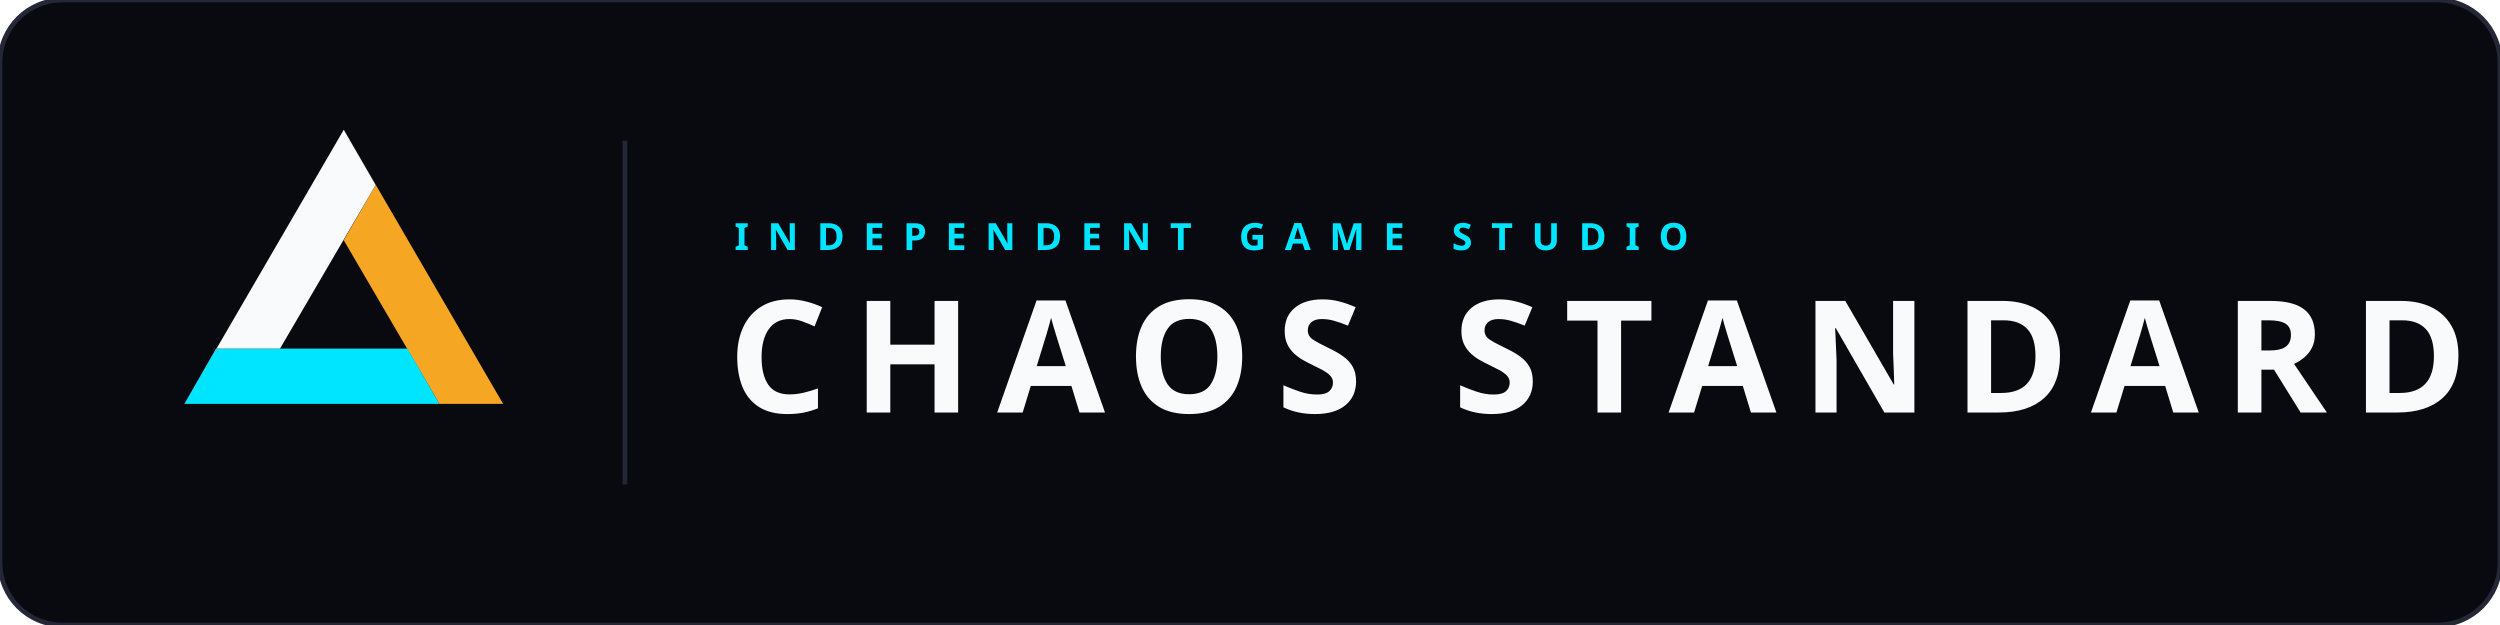
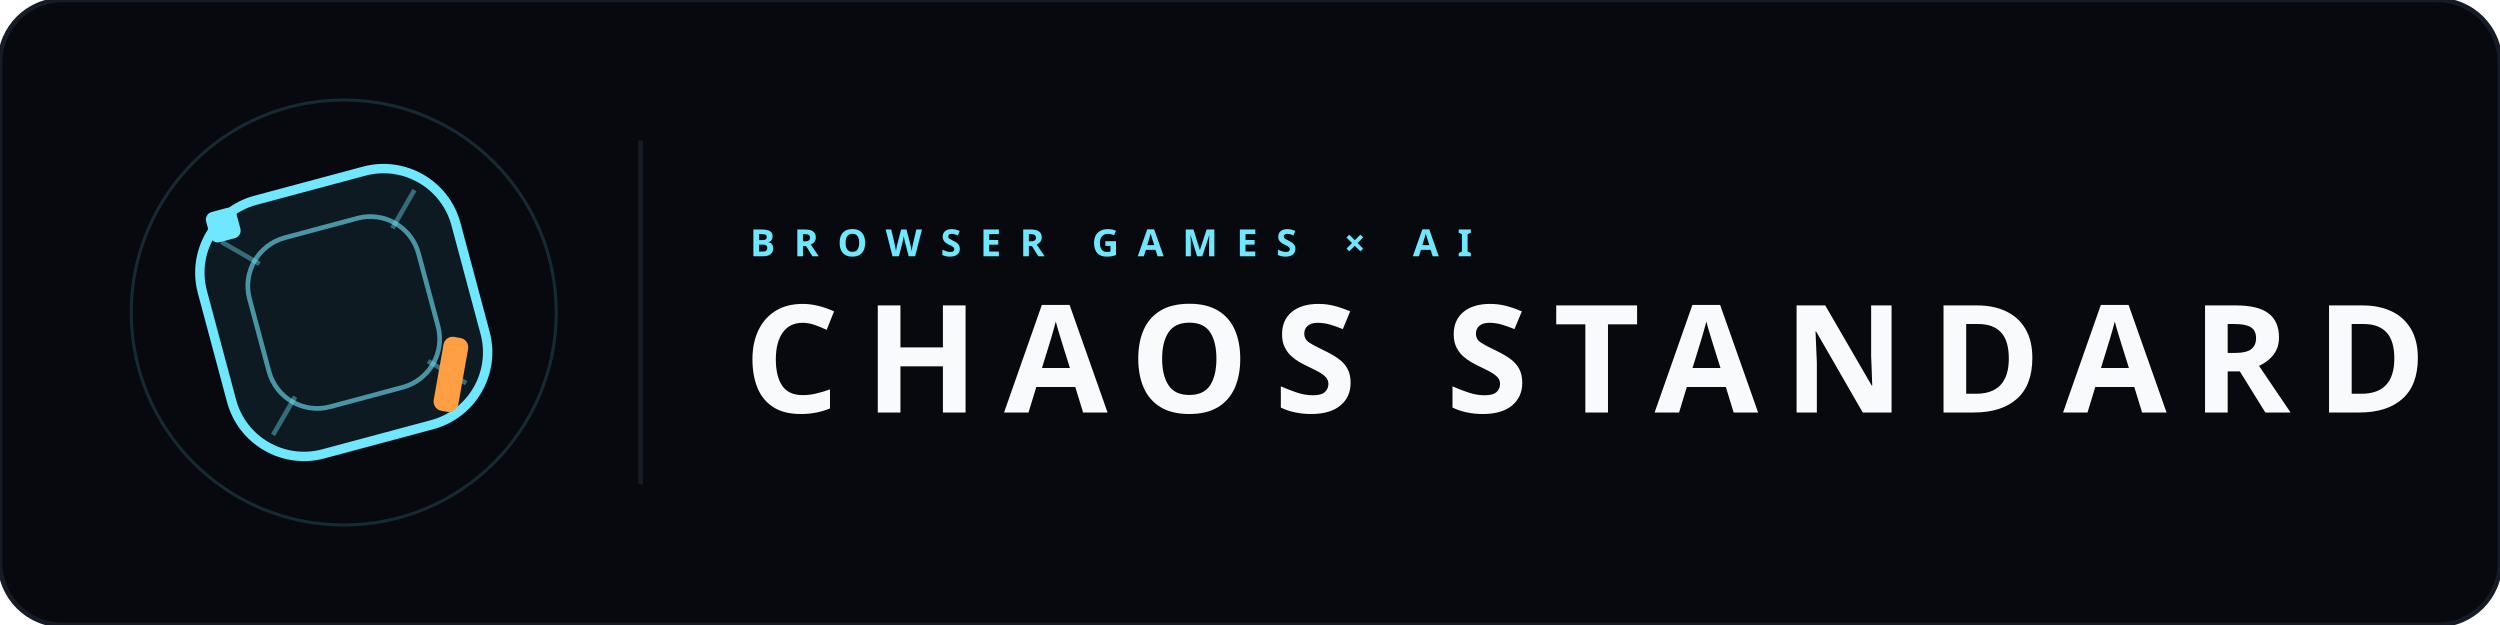
<svg xmlns="http://www.w3.org/2000/svg" viewBox="0 0 800 200" fill="none">
-   <rect width="800" height="200" rx="20" fill="#090A0F" />
-   <rect width="800" height="200" rx="20" stroke="#232736" stroke-width="1.5" />
-   <g transform="translate(110, 100) scale(0.68)">
-     <path d="M 0 -86 L 75 43 L 45 43 L 0 -34 L 15 -60 Z" fill="#F5A623" />
-     <path d="M 75 43 L -75 43 L -60 17 L 30 17 L 45 43 Z" fill="#00E5FF" />
-     <path d="M -75 43 L 0 -86 L 15 -60 L -30 17 L -60 17 Z" fill="#F8FAFC" />
+   <rect width="800" height="200" rx="20" fill="#07090E" />
+   <rect width="800" height="200" rx="20" stroke="#161C26" stroke-width="1.5" />
+   <g transform="translate(110, 100)">
+     <circle cx="0" cy="0" r="68" stroke="#6EE7FF" stroke-opacity="0.15" stroke-width="1" />
+     <g transform="rotate(-15)">
+       <rect x="-42" y="-42" width="84" height="84" rx="24" stroke="#6EE7FF" stroke-width="3" fill="#6EE7FF" fill-opacity="0.08" />
+       <rect x="-28" y="-28" width="56" height="56" rx="16" stroke="#6EE7FF" stroke-width="1.5" stroke-opacity="0.6" />
+       <line x1="-32" y1="-32" x2="-22" y2="-22" stroke="#6EE7FF" stroke-width="1.5" stroke-opacity="0.4" />
+       <line x1="32" y1="-32" x2="22" y2="-22" stroke="#6EE7FF" stroke-width="1.5" stroke-opacity="0.4" />
+       <line x1="-32" y1="32" x2="-22" y2="22" stroke="#6EE7FF" stroke-width="1.5" stroke-opacity="0.4" />
+       <line x1="32" y1="32" x2="22" y2="22" stroke="#6EE7FF" stroke-width="1.5" stroke-opacity="0.4" />
+       <rect x="-35" y="-42" width="10" height="10" rx="2.5" fill="#6EE7FF" />
+       <g transform="translate(28, 28) rotate(25)">
+         <rect x="-4" y="-12" width="8" height="24" rx="3" fill="#FF9F43" />
+       </g>
+     </g>
  </g>
-   <line x1="200" y1="45" x2="200" y2="155" stroke="#232736" stroke-width="1.5" />
-   <text x="235" y="80" fill="#00E5FF" font-family="'JetBrains Mono', 'Segoe UI', monospace" font-size="12" font-weight="700" letter-spacing="6">
-     INDEPENDENT GAME STUDIO
+   <line x1="205" y1="45" x2="205" y2="155" stroke="#161C26" stroke-width="1.5" />
+   <text x="240" y="82" fill="#6EE7FF" font-family="'JetBrains Mono', 'Segoe UI', monospace" font-size="12" font-weight="700" letter-spacing="6">
+     BROWSER GAMES × AI
  </text>
-   <text x="233" y="132" fill="#F8FAFC" font-family="'Space Grotesk', 'Segoe UI', sans-serif" font-size="50" font-weight="800" letter-spacing="8">
+   <text x="238" y="132" fill="#F8FAFC" font-family="'Space Grotesk', 'Segoe UI', sans-serif" font-size="48" font-weight="800" letter-spacing="8">
    CHAOS STANDARD
  </text>
</svg>
